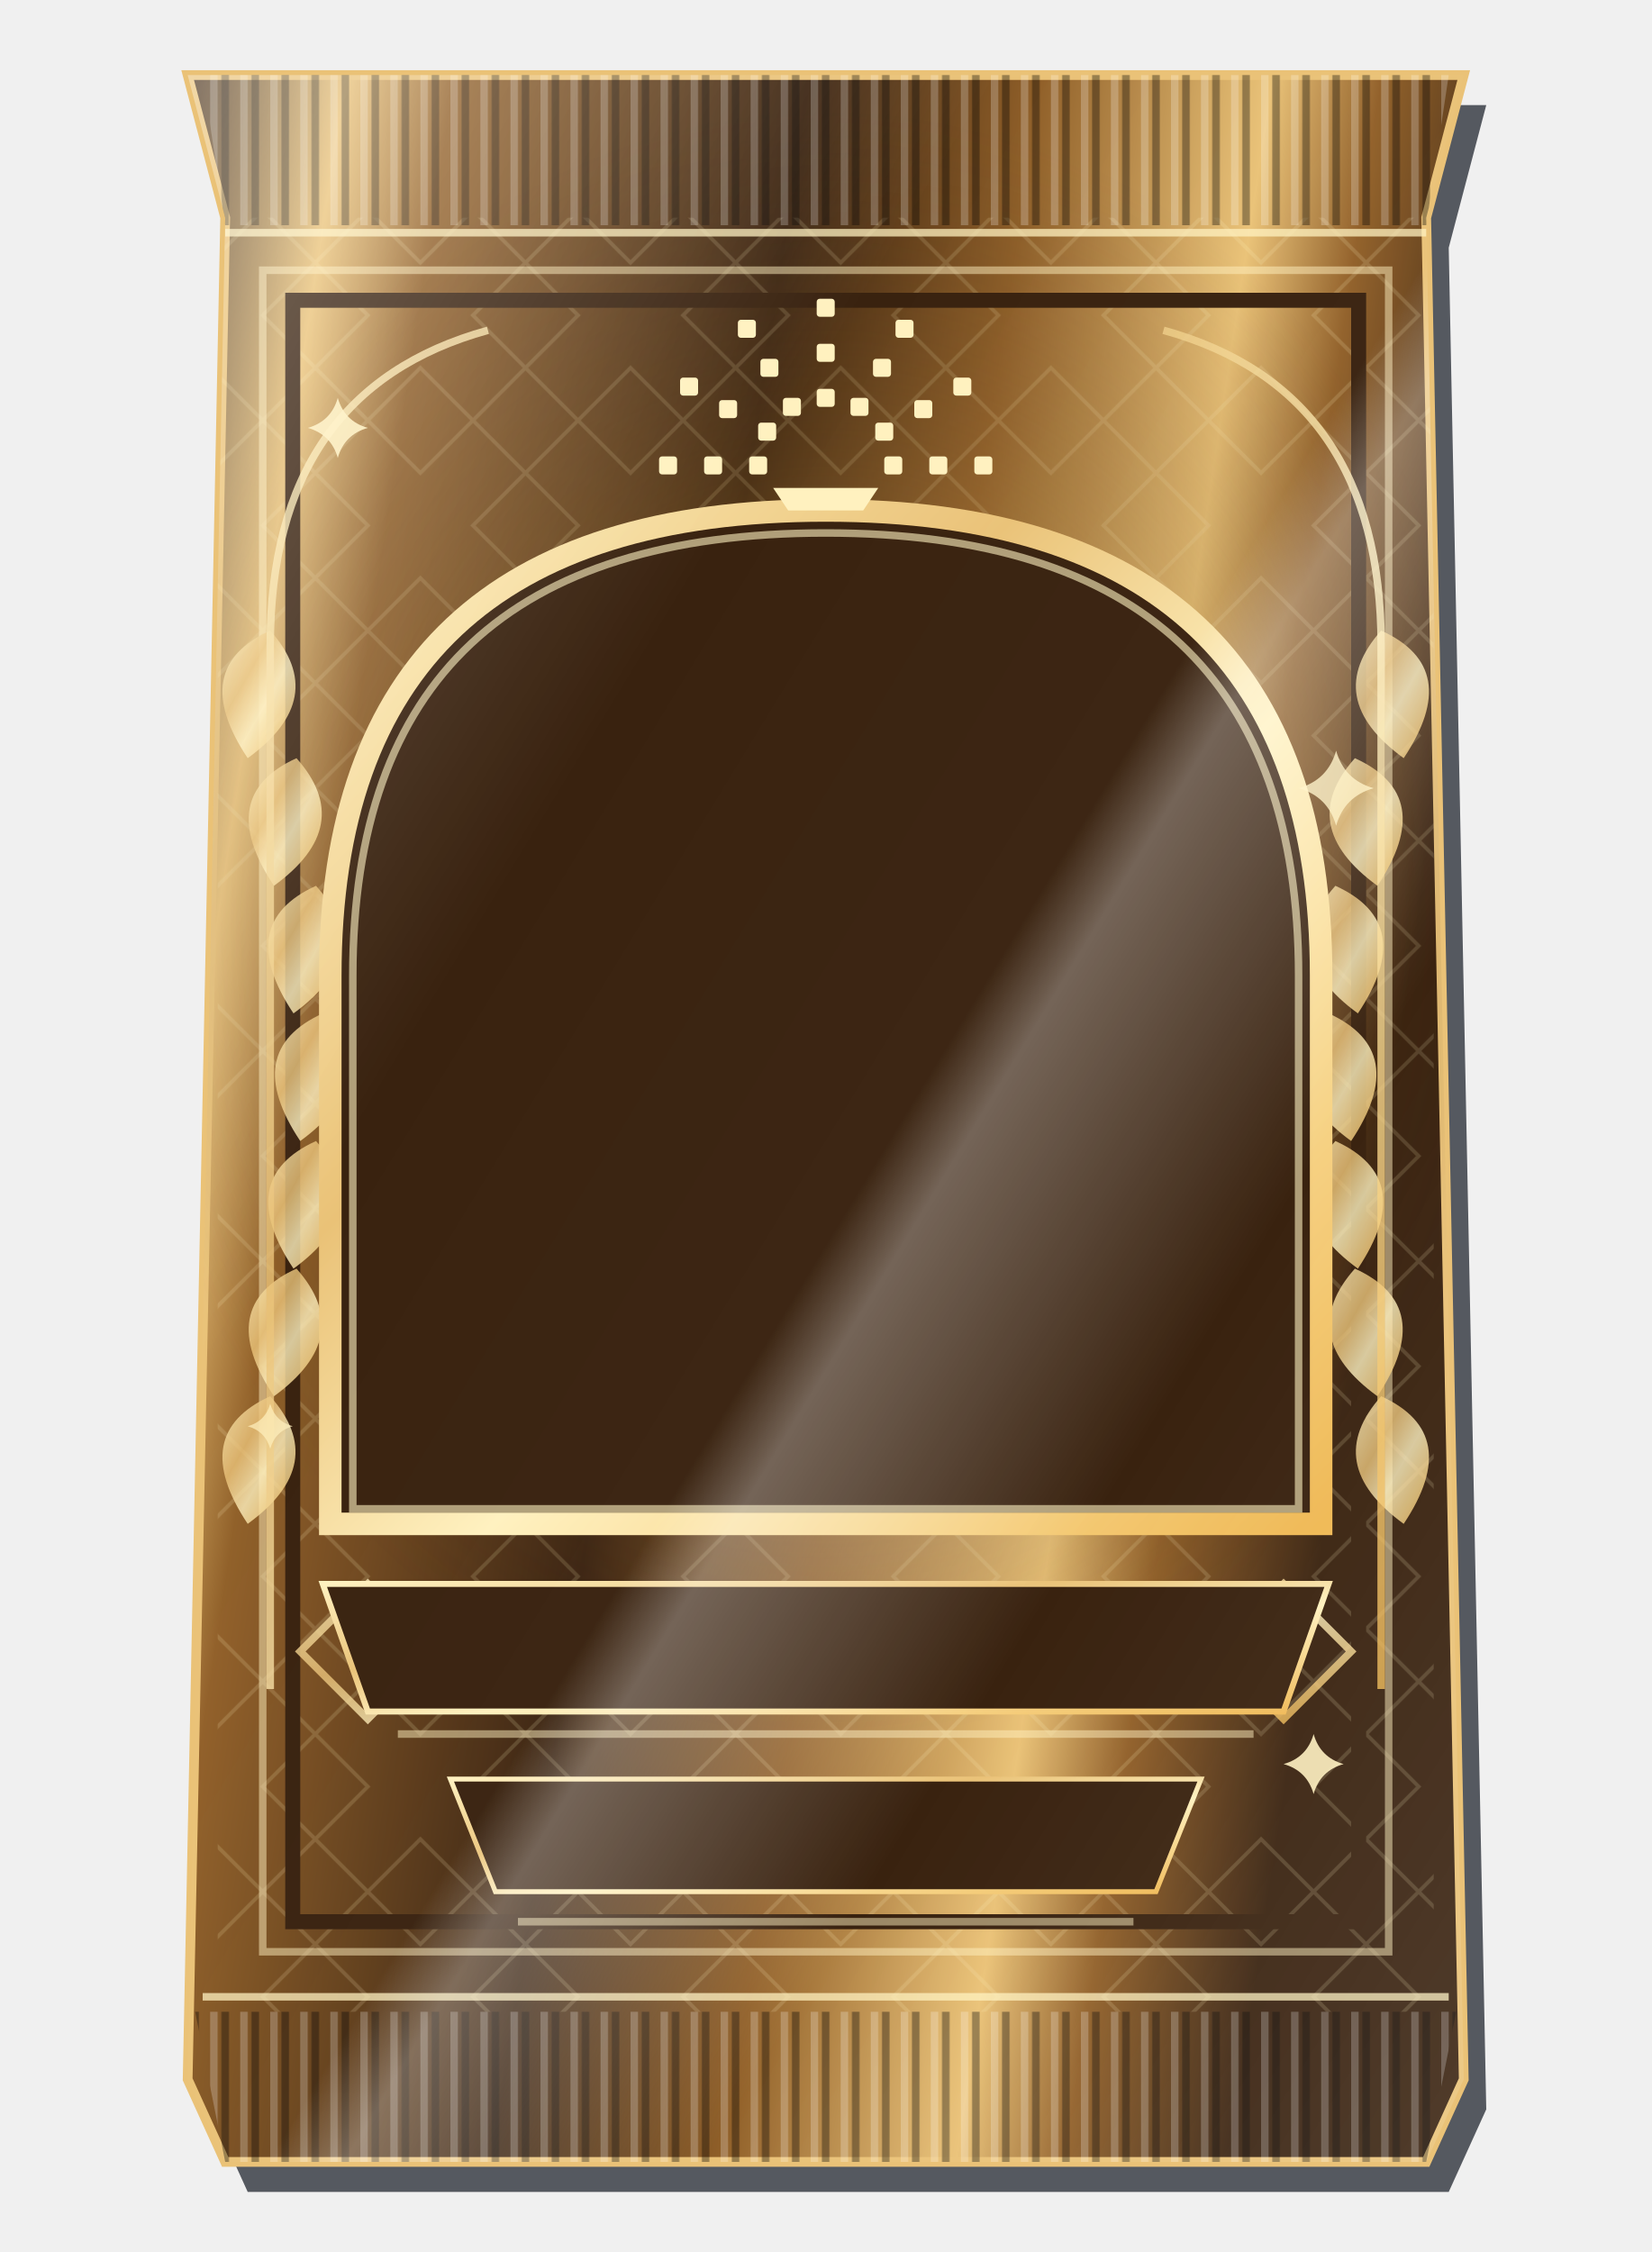
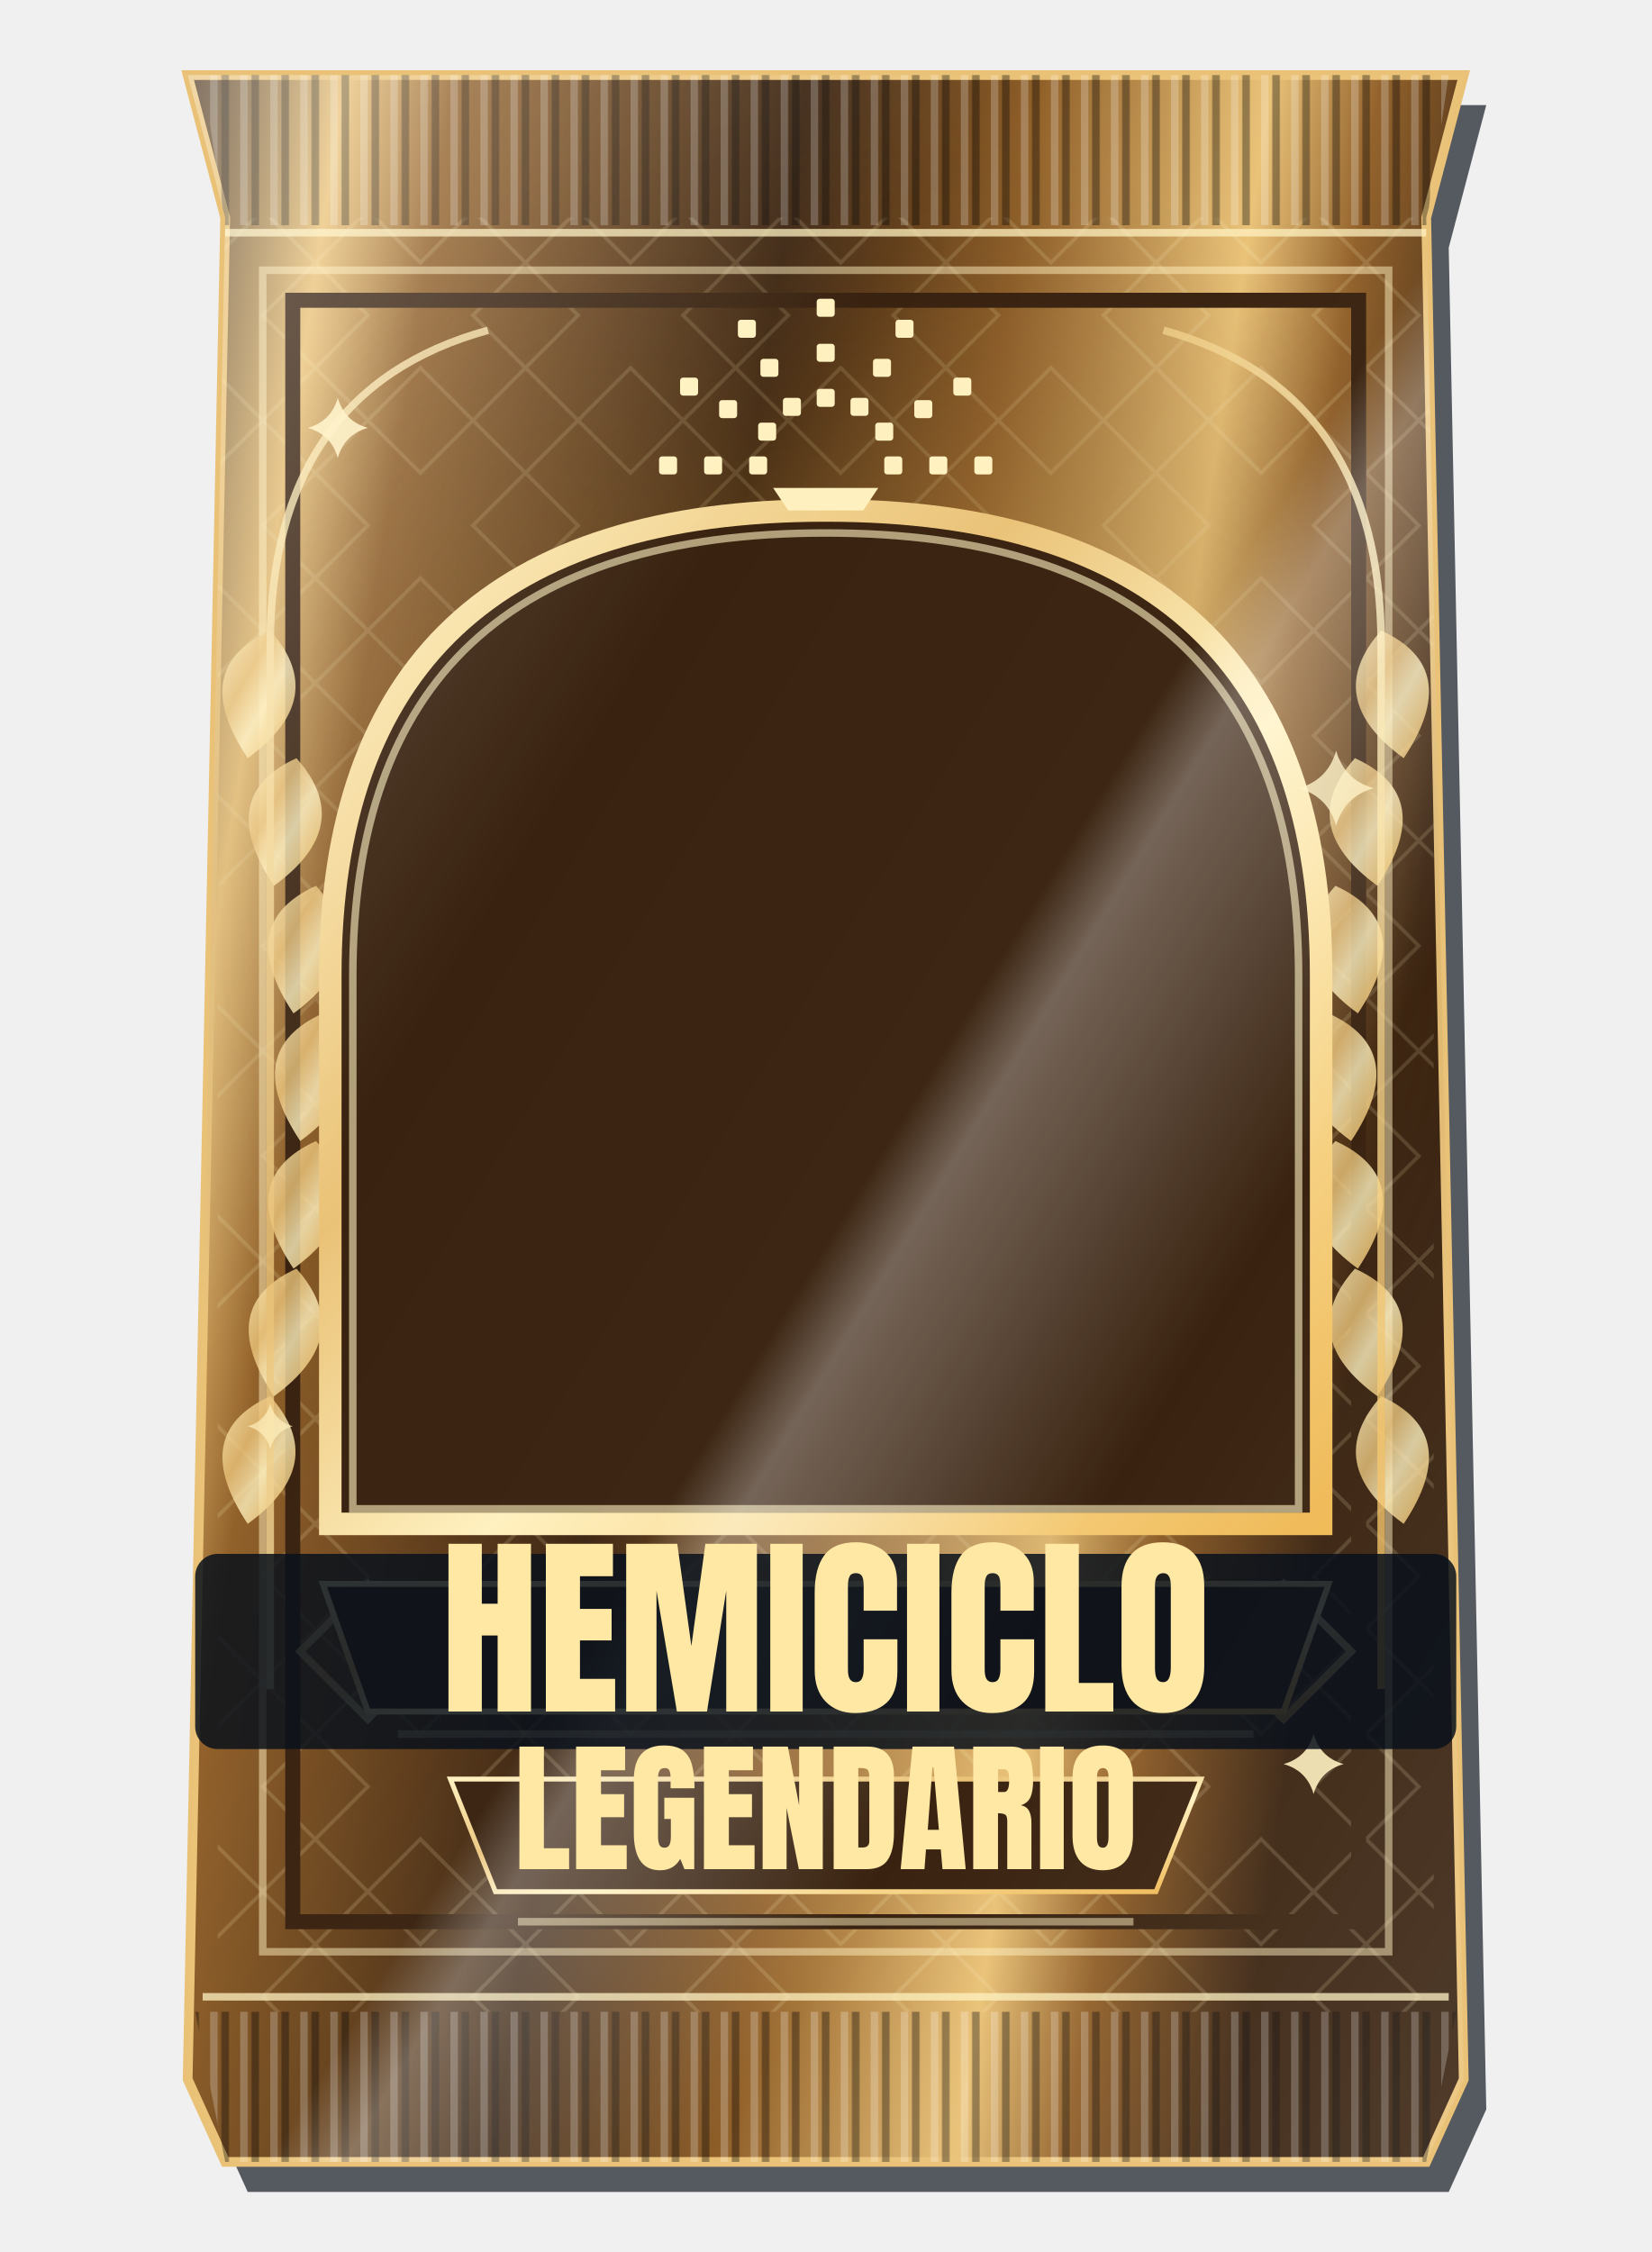
<svg xmlns="http://www.w3.org/2000/svg" width="220" height="300" viewBox="0 0 220 300" role="img" aria-label="Envoltorio metalizado de Hemicycle">
  <defs>
    <linearGradient id="foil" x1="0" y1="0" x2="1" y2=".25">
      <stop stop-color="#39220f" />
      <stop offset=".12" stop-color="#eac277" />
      <stop offset=".2" stop-color="#916029" />
      <stop offset=".46" stop-color="#39220f" />
      <stop offset=".63" stop-color="#916029" />
      <stop offset=".8" stop-color="#eac277" />
      <stop offset=".88" stop-color="#916029" />
      <stop offset="1" stop-color="#39220f" />
    </linearGradient>
    <linearGradient id="engraving" x1="0" y1="0" x2="1" y2="1">
      <stop stop-color="#fff1bf" />
      <stop offset=".35" stop-color="#eac277" />
      <stop offset=".58" stop-color="#fff1bf" />
      <stop offset="1" stop-color="#efb853" />
    </linearGradient>
    <linearGradient id="glass" x1="0" y1="0" x2="1" y2="1">
      <stop stop-color="#fff" stop-opacity=".35" />
      <stop offset=".32" stop-color="#fff" stop-opacity="0" />
      <stop offset=".53" stop-color="#fff" stop-opacity=".02" />
      <stop offset=".56" stop-color="#fff" stop-opacity=".3" />
      <stop offset=".7" stop-color="#fff" stop-opacity="0" />
      <stop offset="1" stop-color="#fff" stop-opacity=".12" />
    </linearGradient>
    <radialGradient id="aura">
      <stop stop-color="#efb853" stop-opacity=".55" />
      <stop offset="1" stop-color="#39220f" stop-opacity="0" />
    </radialGradient>
    <pattern id="crimp" width="4" height="8" patternUnits="userSpaceOnUse">
      <path d="M.5 0v8" stroke="#fff" stroke-opacity=".23" />
      <path d="M2 0v8" stroke="#000" stroke-opacity=".35" />
    </pattern>
    <pattern id="guilloche" width="28" height="28" patternUnits="userSpaceOnUse">
      <path d="M-7 14 7 0l14 14L7 28Zm14 0L21 0l14 14-14 14Z" fill="none" stroke="#fff1bf" stroke-width=".5" stroke-opacity=".16" />
    </pattern>
    <clipPath id="wrap">
      <path d="M25 10H195L190 29 195 277 190 288H30L25 277 30 29Z" />
    </clipPath>
  </defs>
  <path d="M25 10H195L190 29 195 277 190 288H30L25 277 30 29Z" fill="#020712" opacity=".65" transform="translate(3 4)" />
  <path d="M25 10H195L190 29 195 277 190 288H30L25 277 30 29Z" fill="url(#foil)" stroke="#eac277" stroke-width="1.3" />
  <g clip-path="url(#wrap)">
    <path d="M29 29h162v239H29Z" fill="url(#guilloche)" />
    <ellipse cx="110" cy="123" rx="93" ry="109" fill="url(#aura)" />
    <path d="M27 10h166l-3 20H30Zm-1 258h168l-4 20H30Z" fill="url(#crimp)" />
    <path d="M30 31h160M27 266h166" stroke="#fff1bf" stroke-opacity=".75" />
    <path d="M35 36h150v224H35Z" fill="none" stroke="#fff1bf" stroke-opacity=".5" />
    <path d="M39 40h142v216H39Z" fill="none" stroke="#39220f" stroke-width="2" />
    <g fill="url(#engraving)" opacity=".8">
      <path d="M33.0 203.0q-8 -12 3 -17q8 9 -3 17Z" />
      <path d="M36.5 186.0q-8 -12 3 -17q8 9 -3 17Z" />
      <path d="M39.1 169.0q-8 -12 3 -17q8 9 -3 17Z" />
      <path d="M40.0 152.0q-8 -12 3 -17q8 9 -3 17Z" />
      <path d="M39.1 135.0q-8 -12 3 -17q8 9 -3 17Z" />
      <path d="M36.5 118.0q-8 -12 3 -17q8 9 -3 17Z" />
      <path d="M33.0 101.0q-8 -12 3 -17q8 9 -3 17Z" />
      <path d="M187.0 203.0q8 -12 -3 -17q-8 9 3 17Z" />
      <path d="M183.5 186.0q8 -12 -3 -17q-8 9 3 17Z" />
      <path d="M180.9 169.0q8 -12 -3 -17q-8 9 3 17Z" />
      <path d="M180.0 152.0q8 -12 -3 -17q-8 9 3 17Z" />
      <path d="M180.9 135.0q8 -12 -3 -17q-8 9 3 17Z" />
      <path d="M183.5 118.0q8 -12 -3 -17q-8 9 3 17Z" />
      <path d="M187.0 101.0q8 -12 -3 -17q-8 9 3 17Z" />
    </g>
    <g fill="none" stroke="url(#engraving)" opacity=".8">
      <path d="M36 225V86q0-34 29-42M184 225V86q0-34-29-42" />
      <path d="m40 220 9-9 9 9-9 9Zm122 0 9-9 9 9-9 9Z" />
    </g>
    <path d="M44 203v-73q0-62 66-62t66 62v73Z" fill="#39220f" stroke="url(#engraving)" stroke-width="3" />
    <path d="M47 201v-71q0-59 63-59t63 59v71Z" fill="none" stroke="#fff1bf" stroke-opacity=".6" />
    <g fill="#fff1bf">
      <rect x="117.8" y="60.8" width="2.4" height="2.4" rx=".4" />
      <rect x="116.6" y="56.3" width="2.4" height="2.4" rx=".4" />
      <rect x="113.3" y="53.0" width="2.4" height="2.4" rx=".4" />
      <rect x="108.8" y="51.8" width="2.4" height="2.4" rx=".4" />
      <rect x="104.3" y="53.0" width="2.4" height="2.4" rx=".4" />
      <rect x="101.0" y="56.3" width="2.4" height="2.4" rx=".4" />
      <rect x="99.8" y="60.8" width="2.4" height="2.4" rx=".4" />
      <rect x="123.8" y="60.8" width="2.4" height="2.4" rx=".4" />
      <rect x="121.8" y="53.3" width="2.4" height="2.4" rx=".4" />
      <rect x="116.3" y="47.8" width="2.4" height="2.4" rx=".4" />
      <rect x="108.8" y="45.8" width="2.4" height="2.4" rx=".4" />
      <rect x="101.3" y="47.8" width="2.4" height="2.4" rx=".4" />
      <rect x="95.8" y="53.3" width="2.4" height="2.4" rx=".4" />
      <rect x="93.8" y="60.8" width="2.4" height="2.4" rx=".4" />
      <rect x="129.8" y="60.8" width="2.4" height="2.4" rx=".4" />
      <rect x="127.0" y="50.3" width="2.4" height="2.4" rx=".4" />
      <rect x="119.3" y="42.6" width="2.4" height="2.4" rx=".4" />
      <rect x="108.8" y="39.8" width="2.4" height="2.4" rx=".4" />
      <rect x="98.3" y="42.6" width="2.4" height="2.4" rx=".4" />
      <rect x="90.6" y="50.3" width="2.4" height="2.4" rx=".4" />
      <rect x="87.8" y="60.8" width="2.4" height="2.4" rx=".4" />
      <path d="M103 65h14l-2 3h-10Z" />
    </g>
    <path d="M43 211h134l-6 17H49Z" fill="#39220f" stroke="url(#engraving)" stroke-width=".8" />
    <path d="M60 237h100l-6 15H66Z" fill="#39220f" stroke="url(#engraving)" stroke-width=".65" />
    <path d="M53 231h114M69 256h82" stroke="#fff1bf" stroke-opacity=".5" />
    <path d="M45 53Q45.88 56.12 49 57Q45.88 57.88 45 61Q44.12 57.88 41 57Q44.12 56.12 45 53Z" fill="#fff1bf" opacity=".9" />
    <path d="M178 100Q179.1 103.9 183 105Q179.1 106.1 178 110Q176.9 106.1 173 105Q176.9 103.9 178 100Z" fill="#fff1bf" opacity=".8" />
    <path d="M36 187Q36.66 189.34 39 190Q36.66 190.66 36 193Q35.34 190.66 33 190Q35.34 189.34 36 187Z" fill="#fff1bf" opacity=".7" />
    <path d="M175 231Q175.88 234.12 179 235Q175.88 235.88 175 239Q174.12 235.88 171 235Q174.12 234.12 175 231Z" fill="#fff1bf" opacity=".9" />
    <path d="M25 10H195L190 29 195 277 190 288H30L25 277 30 29Z" fill="url(#glass)" />
  </g>
+   <g aria-hidden="true">
+     <rect x="26" y="207" width="168" height="26" rx="3" fill="#08101b" opacity=".85" />
+     <g fill="#ffe8a4">
+       <path transform="translate(58.755 228) scale(0.012695 -0.012695)" d="M78 0V1760H428V1131H594V1760H944V0H594V798H428V0ZM1100 0V1760H1804V1420H1458V1077H1790V746H1458V343H1827V0ZM1943 0V1760H2479L2627 687L2774 1760H3315V0H2993V1268L2791 0H2475L2261 1268V0ZM3455 0V1760H3795V0ZM4345 -16Q4154 -16 4037.5 103.0Q3921 222 3921 436V1248Q3921 1504 4022.5 1640.0Q4124 1776 4353 1776Q4478 1776 4575.5 1730.0Q4673 1684 4729.0 1592.5Q4785 1501 4785 1362V1058H4435V1318Q4435 1397 4415.0 1424.5Q4395 1452 4353 1452Q4304 1452 4287.0 1416.5Q4270 1381 4270 1322V441Q4270 368 4291.5 338.0Q4313 308 4353 308Q4398 308 4416.5 345.0Q4435 382 4435 441V758H4789V425Q4789 193 4672.0 88.5Q4555 -16 4345 -16ZM4890 0V1760H5230V0ZM5780 -16Q5589 -16 5472.5 103.0Q5356 222 5356 436V1248Q5356 1504 5457.5 1640.0Q5559 1776 5788 1776Q5913 1776 6010.5 1730.0Q6108 1684 6164.0 1592.5Q6220 1501 6220 1362V1058H5870V1318Q5870 1397 5850.0 1424.5Q5830 1452 5788 1452Q5739 1452 5722.0 1416.5Q5705 1381 5705 1322V441Q5705 368 5726.5 338.0Q5748 308 5788 308Q5833 308 5851.5 345.0Q5870 382 5870 441V758H6224V425Q6224 193 6107.0 88.5Q5990 -16 5780 -16ZM6341 0V1760H6693V300H7055V0ZM7575 -16Q7364 -16 7252.5 111.5Q7141 239 7141 480V1316Q7141 1542 7251.5 1659.0Q7362 1776 7575 1776Q7788 1776 7898.5 1659.0Q8009 1542 8009 1316V480Q8009 239 7897.5 111.5Q7786 -16 7575 -16ZM7578 308Q7658 308 7658 463V1322Q7658 1452 7580 1452Q7492 1452 7492 1319V461Q7492 379 7512.0 343.5Q7532 308 7578 308Z" />
+       <path transform="translate(68.470 249) scale(0.009277 -0.009277)" d="M78 0V1760H430V300H792V0ZM892 0V1760H1596V1420H1250V1077H1582V746H1250V343H1619V0ZM2098 -16Q1721 -16 1721 524V1283Q1721 1776 2153 1776Q2331 1776 2426.0 1704.5Q2521 1633 2557.0 1496.0Q2593 1359 2593 1162H2249V1318Q2249 1375 2233.5 1413.5Q2218 1452 2169 1452Q2108 1452 2088.5 1411.0Q2069 1370 2069 1321V468Q2069 397 2087.5 352.5Q2106 308 2160 308Q2216 308 2234.5 352.5Q2253 397 2253 470V721H2159V1025H2589V0H2448L2388 148Q2296 -16 2098 -16ZM2728 0V1760H3432V1420H3086V1077H3418V746H3086V343H3455V0ZM3571 0V1760H3933L4095 917V1760H4435V0H4091L3915 880V0ZM4591 0V1760H5075Q5265 1760 5361.0 1654.5Q5457 1549 5457 1346V522Q5457 272 5369.5 136.0Q5282 0 5063 0ZM4945 311H5006Q5103 311 5103 405V1313Q5103 1401 5079.5 1426.5Q5056 1452 4984 1452H4945ZM5553 0 5723 1760H6320L6487 0H6154L6129 284H5917L5895 0ZM5942 565H6102L6025 1460H6009ZM6595 0V1760H7135Q7270 1760 7339.0 1698.5Q7408 1637 7431.5 1526.5Q7455 1416 7455 1267Q7455 1123 7418.5 1037.0Q7382 951 7281 918Q7364 901 7397.5 835.5Q7431 770 7431 666V0H7084V689Q7084 766 7052.5 784.5Q7021 803 6951 803V0ZM6953 1108H7038Q7111 1108 7111 1267Q7111 1370 7095.0 1402.0Q7079 1434 7035 1434H6953ZM7555 0V1760H7895V0ZM8455 -16Q8244 -16 8132.5 111.5Q8021 239 8021 480V1316Q8021 1542 8131.5 1659.0Q8242 1776 8455 1776Q8668 1776 8778.5 1659.0Q8889 1542 8889 1316V480Q8889 239 8777.5 111.5Q8666 -16 8455 -16ZM8458 308Q8538 308 8538 463V1322Q8538 1452 8460 1452Q8372 1452 8372 1319V461Q8372 379 8392.0 343.5Q8412 308 8458 308Z" />
+     </g>
+   </g>
</svg>
